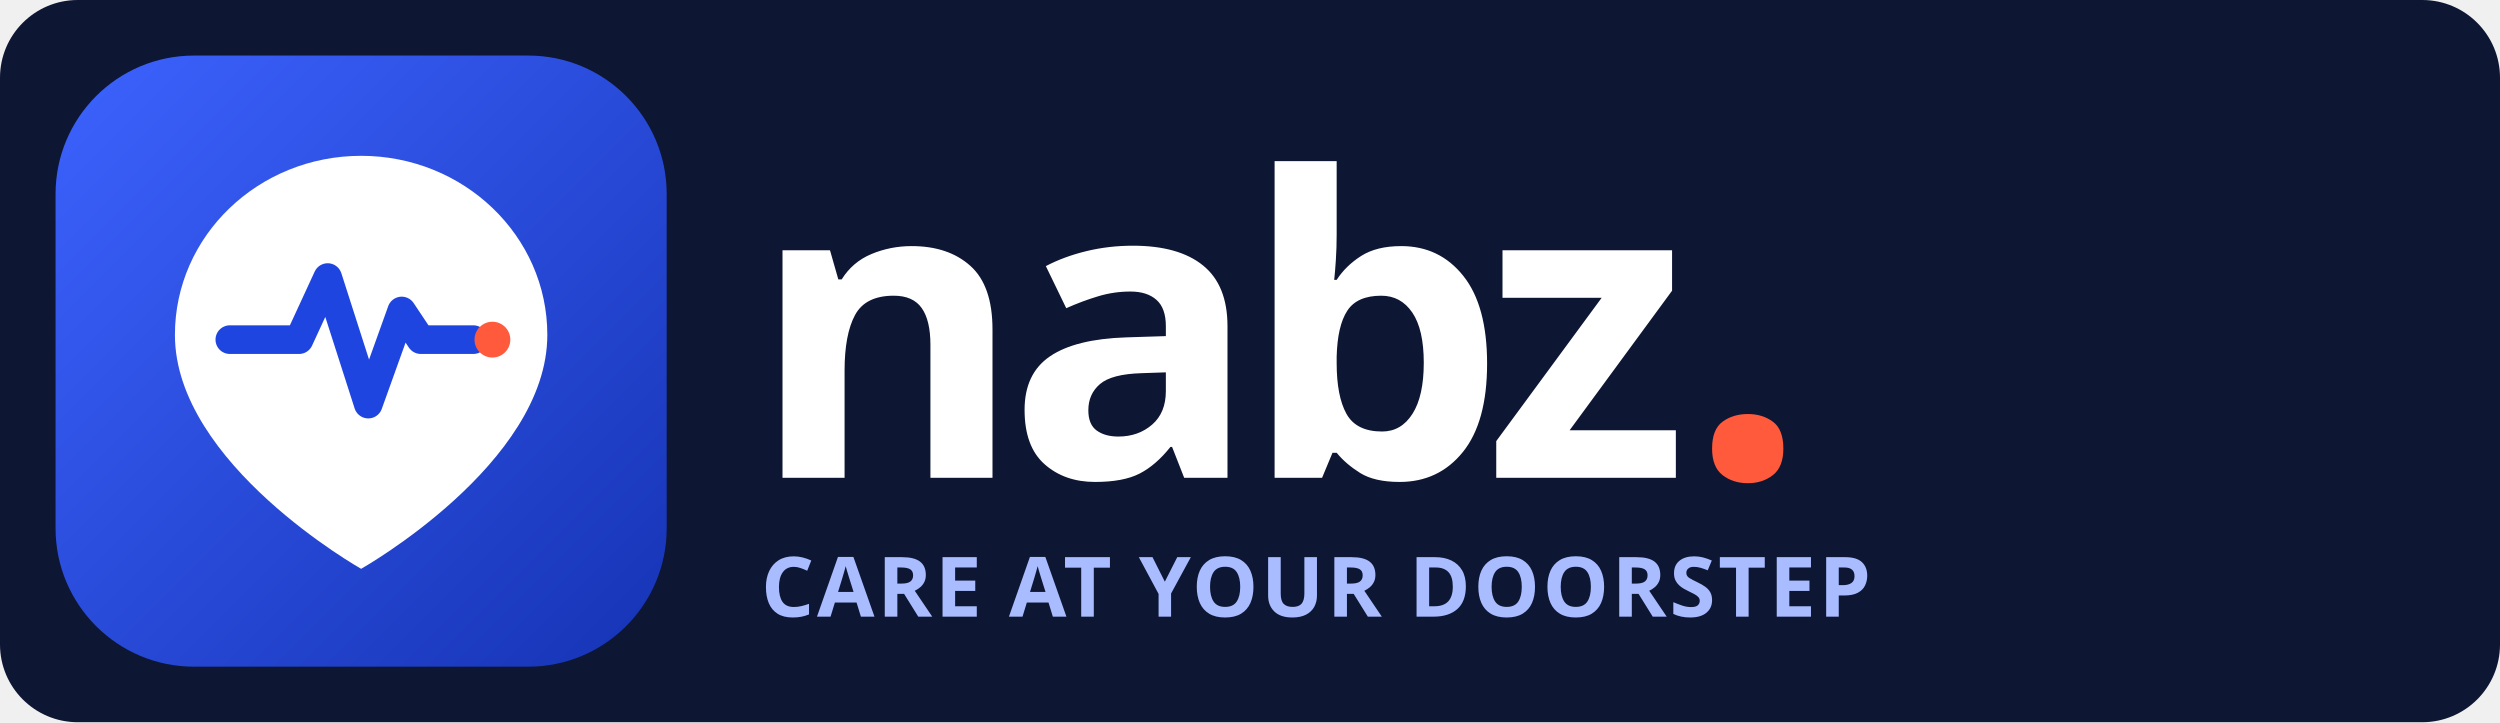
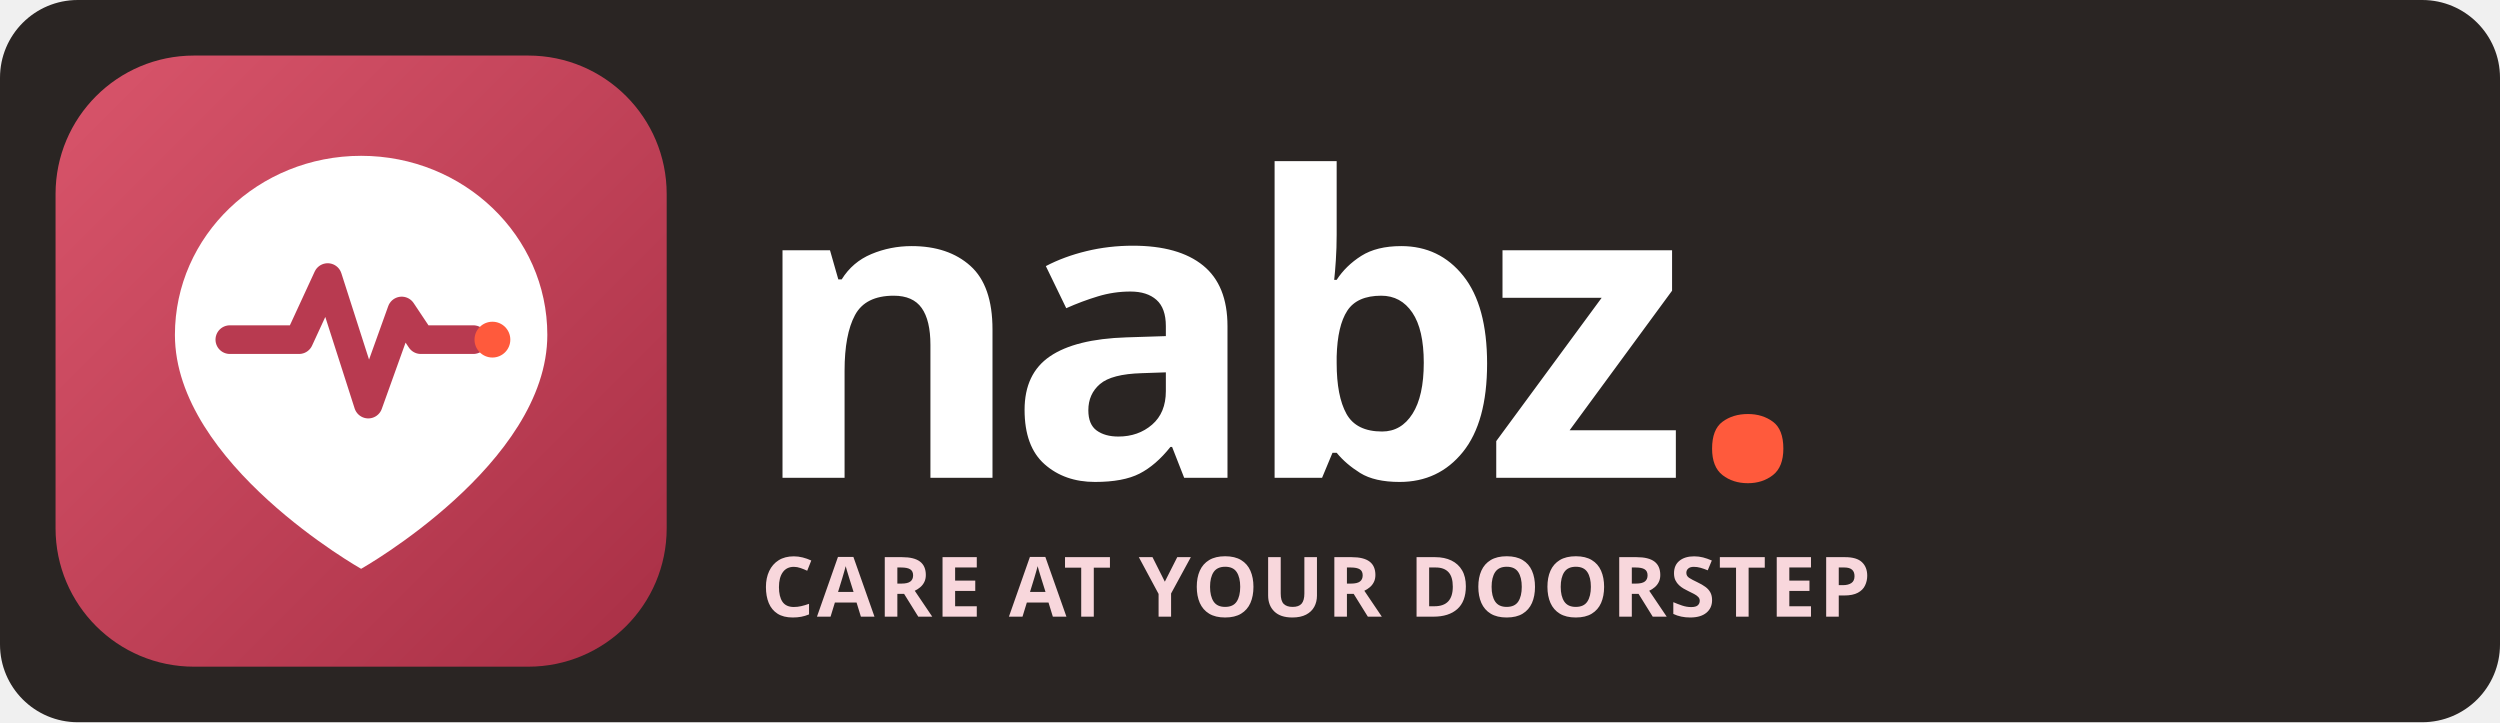
<svg xmlns="http://www.w3.org/2000/svg" viewBox="0 0 900 260" role="img" aria-label="Nabz">
-   <rect width="900" height="260" rx="28" fill="#0d1633" />
+   <rect width="900" height="260" rx="28" fill="#2a2523" />
  <defs>
    <linearGradient id="bg" x1="0" y1="0" x2="1" y2="1">
-       <stop offset="0" stop-color="#3d63ff" />
-       <stop offset="1" stop-color="#1533b4" />
+       <stop offset="0" stop-color="#d9556b" />
+       <stop offset="1" stop-color="#a82f45" />
    </linearGradient>
  </defs>
  <g transform="translate(20,20) scale(0.4297)">
    <rect width="512" height="512" rx="116" fill="url(#bg)" />
    <path d="M256 84c-86 0-156 67-156 150 0 108 156 196 156 196s156-88 156-196c0-83-70-150-156-150z" fill="#fff" />
-     <polyline points="146,238 204,238 228,186 262,292 290,214 306,238 350,238" fill="none" stroke="#1f45e0" stroke-width="24" stroke-linecap="round" stroke-linejoin="round" />
+     <polyline points="146,238 204,238 228,186 262,292 290,214 306,238 350,238" fill="none" stroke="#b83a50" stroke-width="24" stroke-linecap="round" stroke-linejoin="round" />
    <circle cx="366" cy="238" r="15" fill="#ff5a3c" />
  </g>
  <text x="270" y="172" font-family="'Plus Jakarta Sans','Poppins','Segoe UI',sans-serif" font-size="150" font-weight="800" letter-spacing="-6" fill="#ffffff">nabz<tspan fill="#ff5a3c">.</tspan>
  </text>
-   <text x="274" y="222" font-family="'Plus Jakarta Sans','Poppins','Segoe UI',sans-serif" font-size="30" font-weight="600" letter-spacing="1" fill="#a9bcff">CARE AT YOUR DOORSTEP</text>
+   <text x="274" y="222" font-family="'Plus Jakarta Sans','Poppins','Segoe UI',sans-serif" font-size="30" font-weight="600" letter-spacing="1" fill="#f8d7dc">CARE AT YOUR DOORSTEP</text>
</svg>
